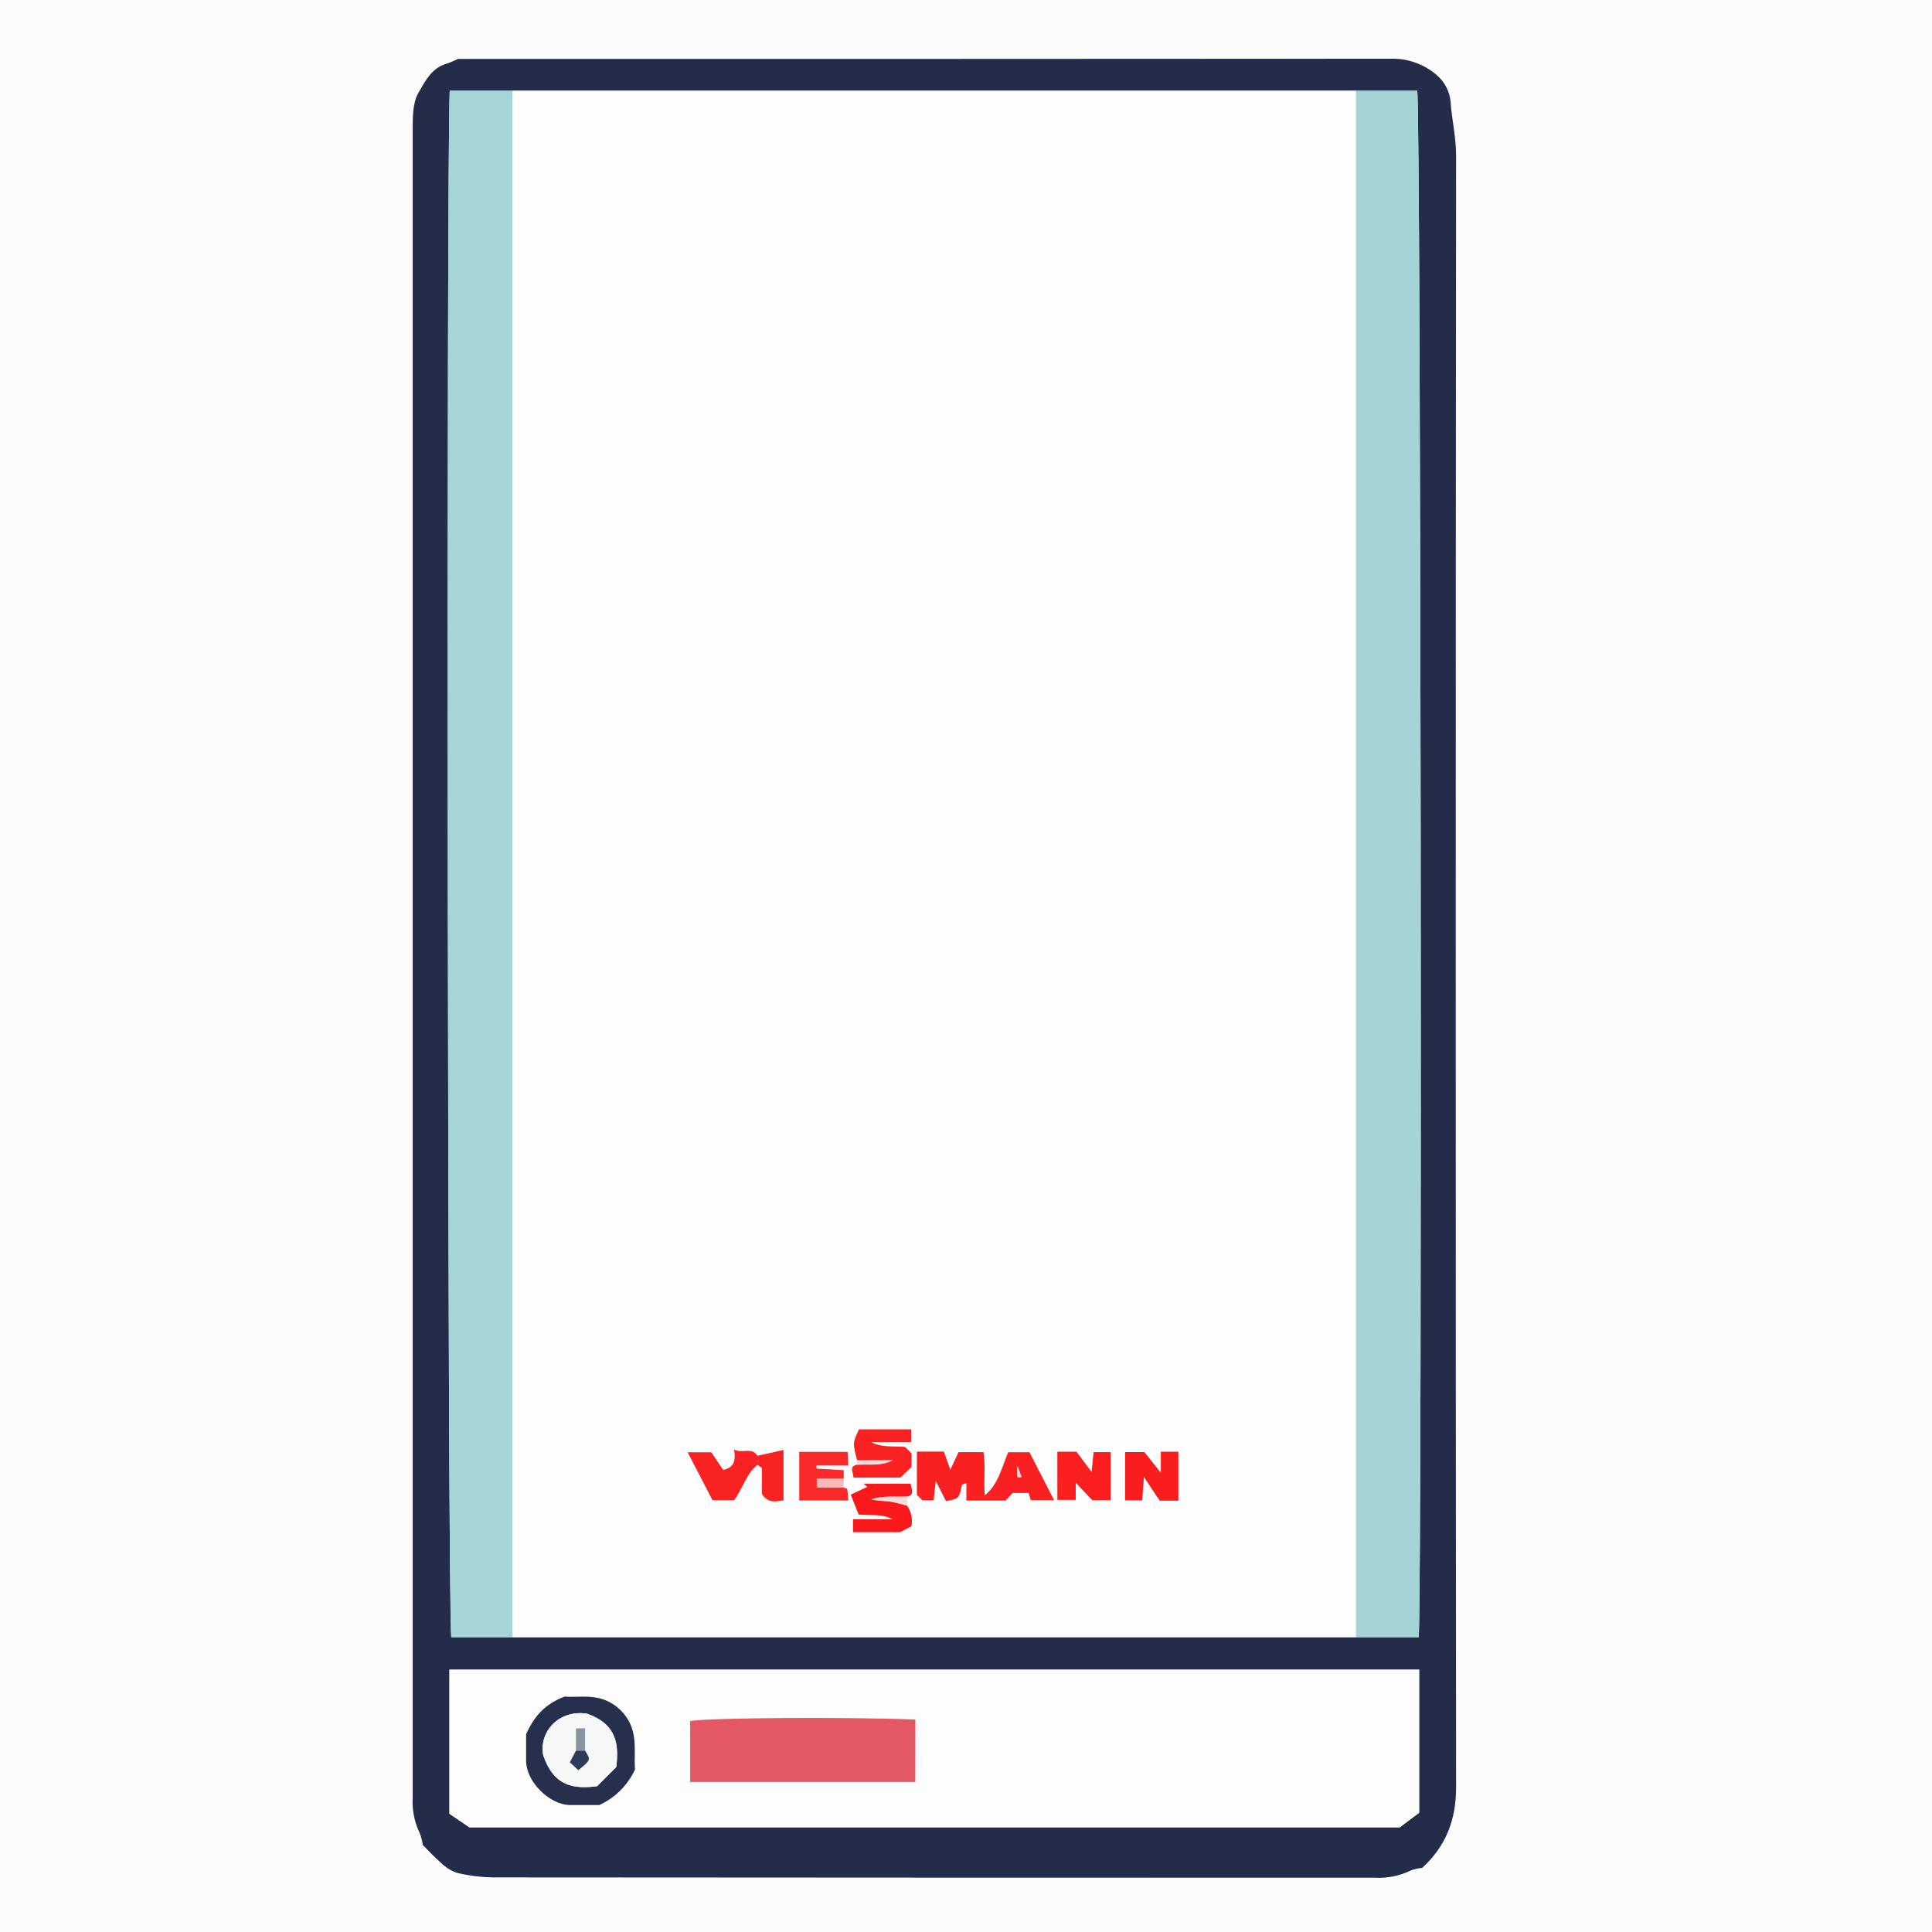
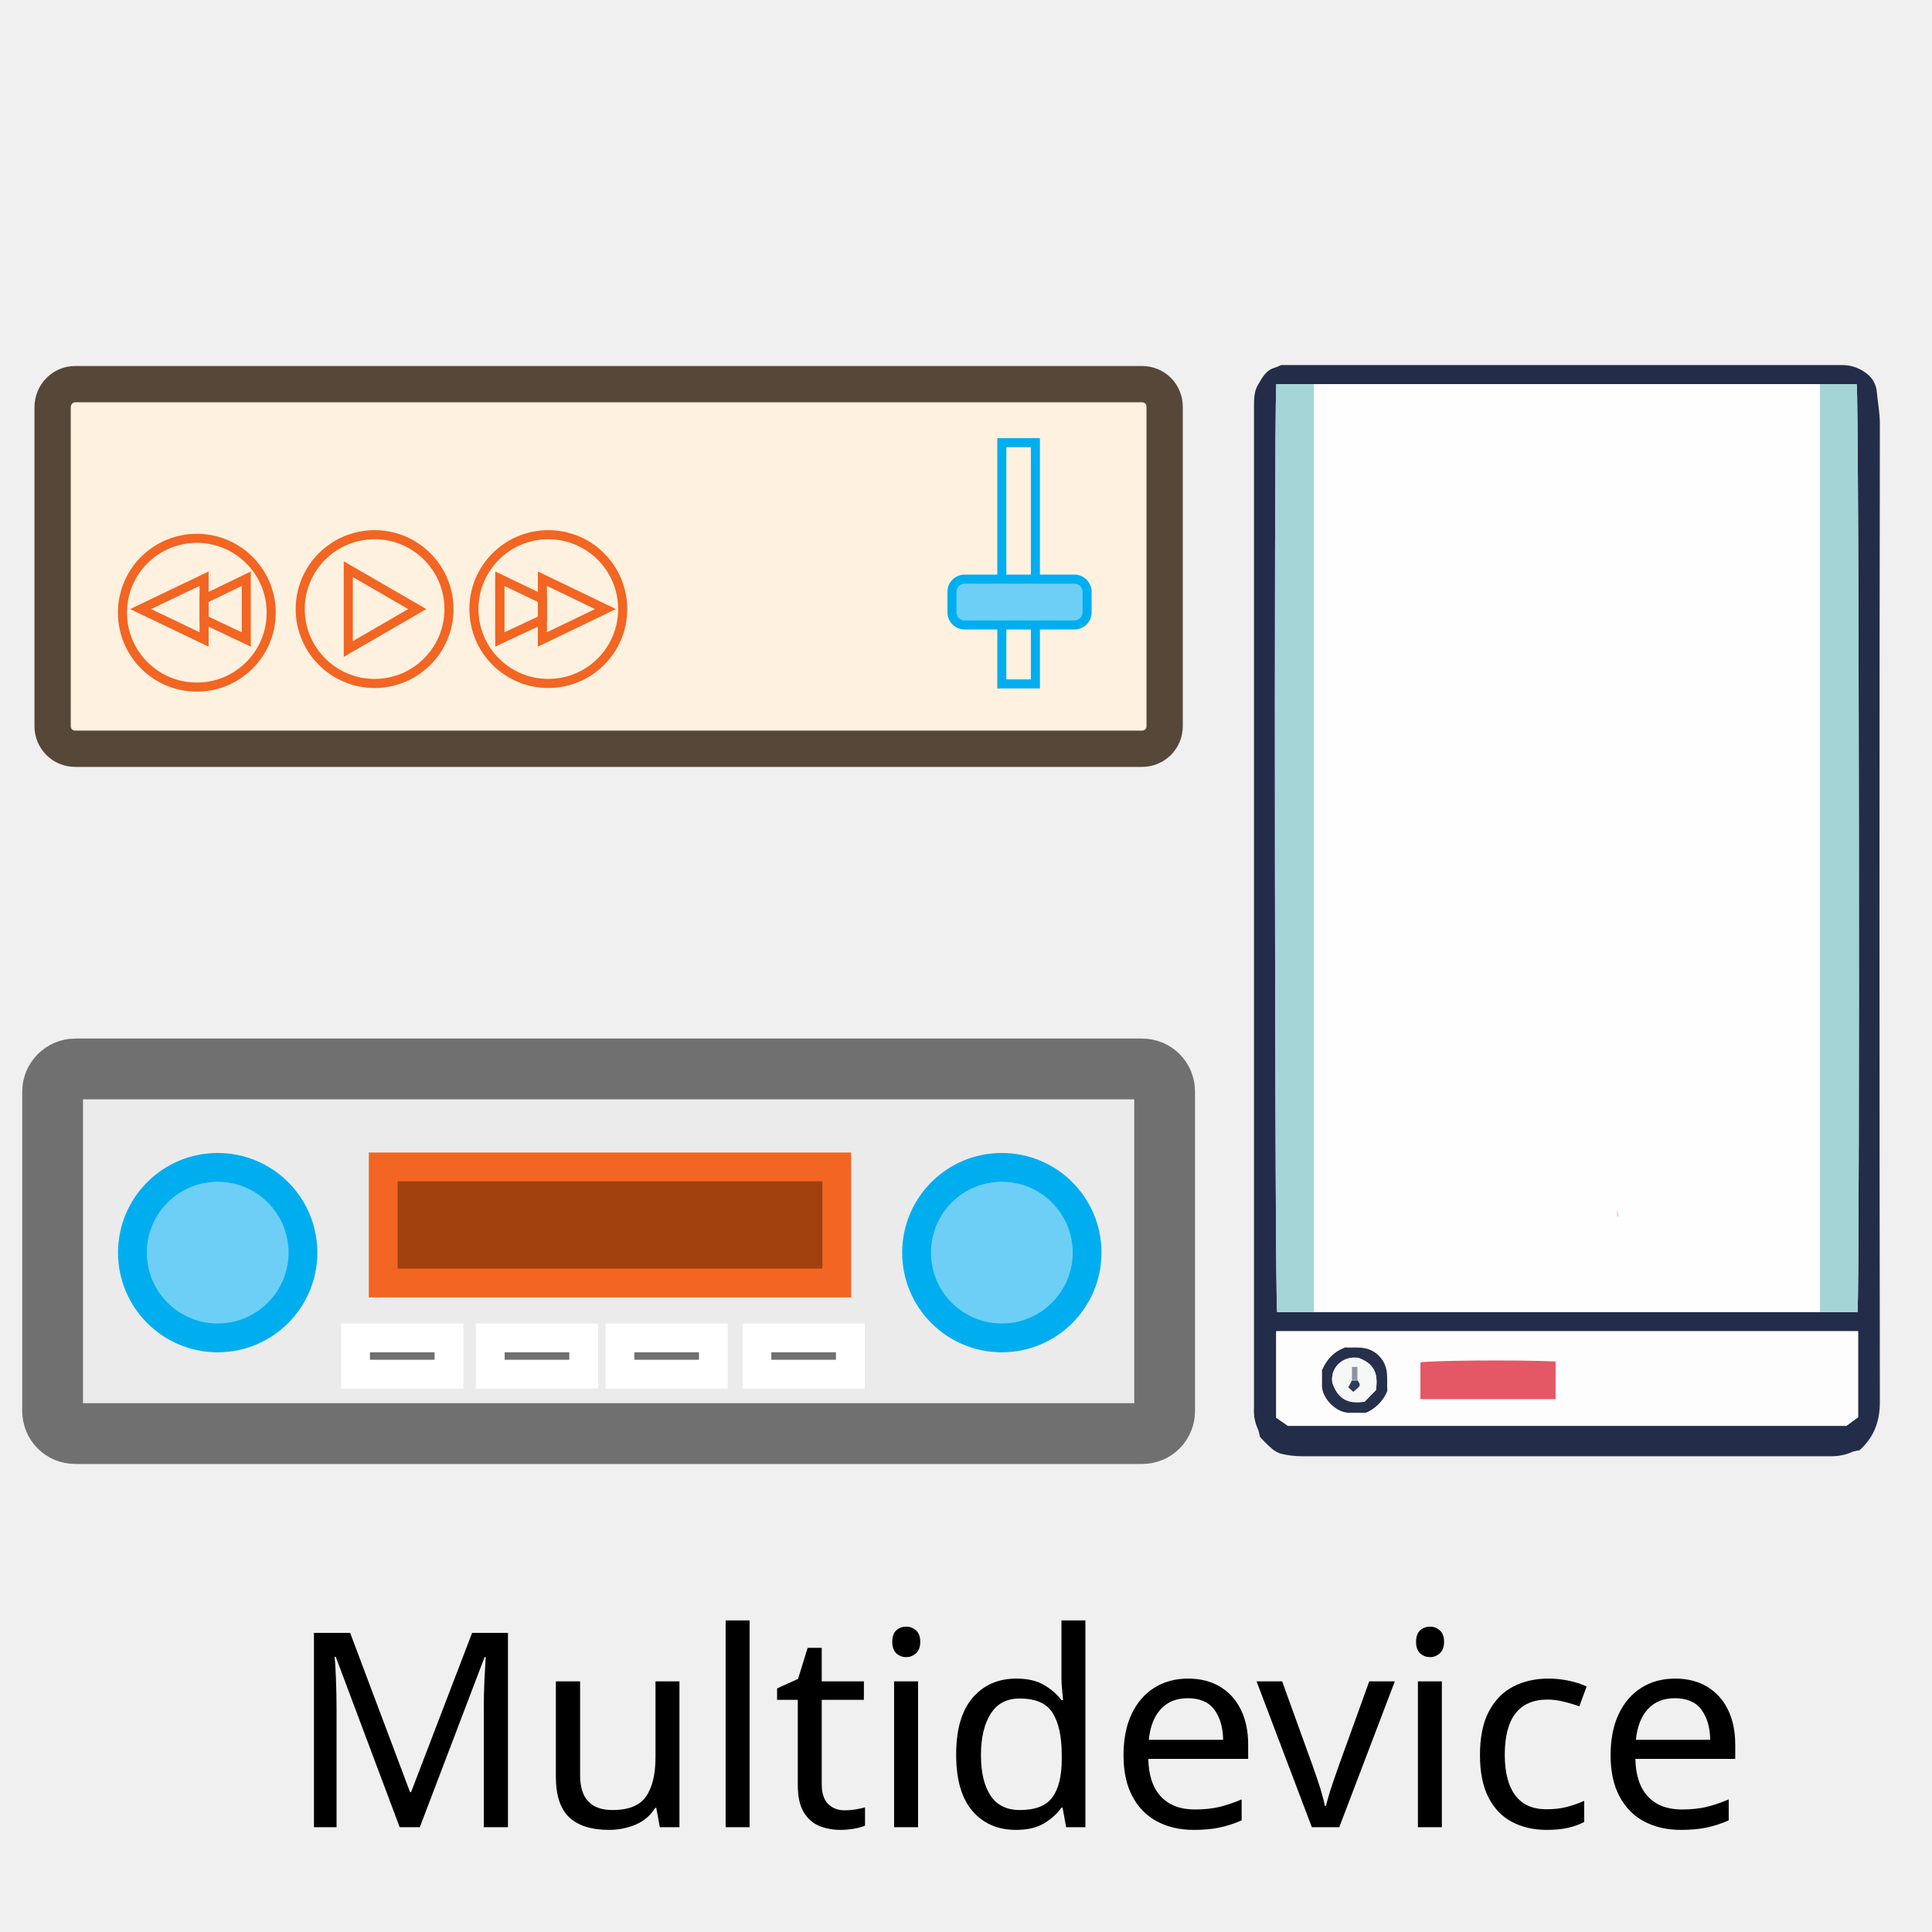
- <svg xmlns="http://www.w3.org/2000/svg" viewBox="0 0 426 426">
-   <defs>
-     <style>.cls-1{fill:#fcfcfc;}.cls-2{fill:#232d49;}.cls-3{fill:#fefefe;}.cls-4{fill:#fdfdfd;}.cls-5{fill:#a4d4d6;}.cls-6{fill:#a6d5d7;}.cls-7{fill:#fa2021;}.cls-8{fill:#fa2122;}.cls-9{fill:#f9191a;}.cls-10{fill:#fa1e1f;}.cls-11{fill:#fa1d1e;}.cls-12{fill:#f92222;}.cls-13{fill:#fa2a2b;}.cls-14{fill:#fa2324;}.cls-15{fill:#fcb9b8;}.cls-16{fill:#fcdcdb;}.cls-17{fill:#fdd7d6;}.cls-18{fill:#e45765;}.cls-19{fill:#262f4b;}.cls-20{fill:#fdcdce;}.cls-21{fill:#f6f7f7;}.cls-22{fill:#2e3b59;}.cls-23{fill:#8b93a3;}</style>
-   </defs>
-   <g id="Ebene_2" data-name="Ebene 2">
-     <g id="Ebene_1-2" data-name="Ebene 1">
-       <path class="cls-1" d="M427,427H1V1H427ZM102,14c-1.22.5-1.9.86-2.64,1.07-3.27,1-4.72,4-6.12,6.42C92.06,23.68,92,26.74,92,29.42Q92,213.36,92,397.3a15.91,15.91,0,0,0,1.62,7.84,10.91,10.91,0,0,1,.68,2.63c1.35,1.35,2.58,2.74,4,3.92a9.34,9.34,0,0,0,3.55,2.23,36.65,36.65,0,0,0,8.06,1q97.22.08,194.43.07a16,16,0,0,0,7.84-1.61,10,10,0,0,1,2.49-.56c5.09-4.64,7.48-10.38,7.47-17.7q-.2-179.94,0-359.88c0-4.11-1-8-1.24-12.07a8.79,8.79,0,0,0-3-5.63,14.8,14.8,0,0,0-9.47-3.63C239.42,14,170.45,14,102,14Z" transform="translate(-1 -1)" />
-       <path class="cls-2" d="M102,14c68.4,0,137.37,0,206.35-.05a14.8,14.8,0,0,1,9.47,3.63,8.79,8.79,0,0,1,3,5.63c.27,4,1.24,8,1.24,12.07q-.16,179.94,0,359.88c0,7.32-2.38,13.05-7.47,17.7a10,10,0,0,0-2.49.56,16,16,0,0,1-7.84,1.61q-97.22,0-194.43-.07a36.65,36.65,0,0,1-8.06-1,9.34,9.34,0,0,1-3.55-2.23c-1.39-1.18-2.62-2.56-4-3.92a10.91,10.91,0,0,0-.68-2.63A15.91,15.91,0,0,1,92,397.3Q92,213.36,92,29.42c0-2.68,0-5.75,1.25-7.93C94.69,19,96.14,16,99.41,15.07,100.14,14.86,100.83,14.5,102,14Zm12,7H100.16c-.77,19.93-.44,336.4.34,341H313.84c.77-19.92.44-336.4-.34-341H114ZM313.92,369.15H100.1v31.74l4.4,3H309.64l4.28-3.22Z" transform="translate(-1 -1)" />
-       <path class="cls-3" d="M300,362H114V21H300ZM187,327v-1.86l-6-.34v-.69h7l-.14-3H177.23v10.71H188a24,24,0,0,0-.23-2.49c0-.16-.53-.24-.81-.36Zm-19-3c.33.26.94.51,1,.78.08,2,0,3.91,0,5.64,1.39,2.13,3.13,1.67,4.76,1.38V320.71L168,322c-1.27-2-3.15-.42-5.14-1.37.43,2.48-.06,4-2.43,4.47l-2.58-3.87h-5.22l5.48,10.56h4.77C164.79,329.16,165.54,326,168,324Zm33,9v-2c1.86-.43.86-1.71.8-2.85H191.45l.78.7-3.64,1.7,1.73,4.38c2.59.27,5.13-.21,7.57,1.06h-8.8v2.86h10.35l2.51-1.29A5.8,5.8,0,0,0,201,333Zm-11-9c-1.86.43-.86,1.71-.8,2.85h10.33l2.46-2.32v-3l-1.42-1.42c-2.48-.26-5,.22-7.46-1.05h8.8v-2.86h-11.5c-1.37,3-1.37,3-.41,6.84Zm43.42,7.79L228,321.2h-4.7c-1.48,3.47-2.19,7.06-5.17,9.52-.33-3.27.18-6.54-.28-9.55h-5.5l-1.82,3.89-1.43-4h-5.93v9.53l1.2,1.2h2.49l.46-4.3,2.26,4.48c2.89-.56,2.88-.56,3.5-3.55,0-.14.43-.2,1-.44v3.83h8.65l1.55-1.68h3.53l.45,1.6Zm.73-.06h4v-3.8l3.65,3.87h4.06V321.2h-3.76l-.44,4.39-3.34-4.48h-4.21Zm14.93.1h3.78l.36-5.18c.86,1.31,1.45,2.23,2.06,3.13s1.29,1.89,1.45,2.12h4.09V321.1H257v4.64l-3.63-4.56h-4.25Z" transform="translate(-1 -1)" />
-       <path class="cls-4" d="M313.92,369.15v31.57l-4.28,3.22H104.5l-4.4-3V369.15Zm-111.1,24.77V380.15c-15.77-.61-45.6-.38-49.65.33v13.44ZM133.15,399a15.92,15.92,0,0,0,7.85-7.85c-.32-4.3,1-9.09-3.32-13.21-4.13-3.94-8.73-2.54-12.19-2.87-4.33,1.67-6.66,4.24-8.49,8.3,0,1.38,0,3.7,0,6,.09,4.51,5.12,9.52,9.64,9.61C129,399,131.28,399,133.15,399Z" transform="translate(-1 -1)" />
-       <path class="cls-5" d="M300,362V21h13.5c.78,4.6,1.11,321.08.34,341Z" transform="translate(-1 -1)" />
-       <path class="cls-6" d="M114,21V362H100.5c-.78-4.6-1.11-321.07-.34-341Z" transform="translate(-1 -1)" />
-       <path class="cls-7" d="M233.42,331.79h-5.15l-.45-1.6h-3.53l-1.55,1.68h-8.65V328c-.6.25-1,.31-1,.44-.62,3-.61,3-3.5,3.55l-2.26-4.48-.46,4.3h-2.49l-1.2-1.2v-9.53h5.93l1.43,4,1.82-3.89h5.5c.47,3,0,6.28.28,9.55,3-2.46,3.7-6.05,5.17-9.52H228Zm-8.05-7.56c-.16,2.71-.16,2.71.88,2.46Z" transform="translate(-1 -1)" />
-       <path class="cls-8" d="M190,323c-1-3.83-1-3.83.41-6.84h11.5V319h-8.8c2.44,1.27,5,.79,7.46,1.05l1.42,1.42v3l-2.46,2.32H189.2c-.06-1.15-1.06-2.42.8-2.85,2.61-.18,5.29.35,7.84-1Z" transform="translate(-1 -1)" />
-       <path class="cls-9" d="M201,333a5.8,5.8,0,0,1,.95,4.55l-2.51,1.29H189.09V336h8.8c-2.44-1.27-5-.79-7.57-1.06l-1.73-4.38,3.64-1.7-.78-.7H201.8c.06,1.15,1.06,2.42-.8,2.85-2.62.14-5.29-.29-7.89.63a24.76,24.76,0,0,0,3.84.4A37.19,37.19,0,0,1,201,333Z" transform="translate(-1 -1)" />
-       <path class="cls-10" d="M234.15,331.72V321.1h4.21l3.34,4.48.44-4.39h3.76v10.6h-4.06l-3.65-3.87v3.8Z" transform="translate(-1 -1)" />
-       <path class="cls-11" d="M249.08,331.83V321.18h4.25l3.63,4.56V321.1h3.86v10.79h-4.09c-.16-.23-.81-1.17-1.45-2.12s-1.19-1.81-2.06-3.13l-.36,5.18Z" transform="translate(-1 -1)" />
-       <path class="cls-12" d="M168,324c-2.46,2-3.21,5.16-5.12,7.79h-4.77l-5.48-10.56h5.22l2.58,3.87c2.37-.42,2.86-2,2.43-4.47,2,.95,3.87-.64,5.14,1.37Z" transform="translate(-1 -1)" />
-       <path class="cls-13" d="M187,329c.28.12.78.19.81.36a24,24,0,0,1,.23,2.49H177.23V321.14H187.9l.14,3h-7v.69l6,.34V327h-5.91v2Z" transform="translate(-1 -1)" />
-       <path class="cls-14" d="M168,324v-2l5.76-1.29v11.09c-1.62.29-3.36.75-4.76-1.38,0-1.73,0-3.69,0-5.64C168.94,324.51,168.33,324.26,168,324Z" transform="translate(-1 -1)" />
-       <path class="cls-15" d="M187,329h-5.91v-2H187Z" transform="translate(-1 -1)" />
-       <path class="cls-16" d="M201,333a37.19,37.19,0,0,0-4-1,24.76,24.76,0,0,1-3.84-.4c2.59-.92,5.26-.49,7.89-.63Z" transform="translate(-1 -1)" />
-       <path class="cls-17" d="M190,323h7.84c-2.55,1.35-5.23.82-7.84,1Z" transform="translate(-1 -1)" />
-       <path class="cls-18" d="M202.82,393.92H153.18V380.49c4-.72,33.88-.94,49.65-.33Z" transform="translate(-1 -1)" />
-       <path class="cls-19" d="M133.15,399c-1.87,0-4.18,0-6.5,0-4.53-.09-9.55-5.1-9.64-9.61,0-2.32,0-4.64,0-6,1.83-4.06,4.16-6.64,8.49-8.3,3.46.33,8.06-1.06,12.19,2.87,4.32,4.12,3,8.91,3.32,13.21A15.92,15.92,0,0,1,133.15,399Zm3.74-8.38c.61-5,.09-9.42-6.4-11.75-6.24-1-10.67,4-9.71,9.16,2.42,7.07,6.93,7.43,11.87,6.83Z" transform="translate(-1 -1)" />
-       <path class="cls-20" d="M225.37,324.22l.88,2.46C225.21,326.94,225.21,326.94,225.37,324.22Z" transform="translate(-1 -1)" />
-       <path class="cls-21" d="M136.88,390.62l-4.24,4.24c-4.94.6-9.45.24-11.87-6.83-1-5.17,3.47-10.15,9.71-9.16C137,381.2,137.49,385.65,136.88,390.62ZM130,387v-4.91h-2c0,1.68,0,3.3,0,4.91l-1.35,2.58,1.86,1.74C131.29,389.06,131.29,389.06,130,387Z" transform="translate(-1 -1)" />
-       <path class="cls-22" d="M130,387c1.29,2.06,1.29,2.06-1.49,4.32l-1.86-1.74L128,387Z" transform="translate(-1 -1)" />
-       <path class="cls-23" d="M130,387h-2v-4.91h2Z" transform="translate(-1 -1)" />
+ <svg xmlns="http://www.w3.org/2000/svg" version="1.1" id="Layer_1" x="0px" y="0px" viewBox="0 0 426 426" style="enable-background:new 0 0 426 426;" xml:space="preserve">
+   <style type="text/css">
+ 	.st0{fill:#EBEBEB;stroke:#707070;stroke-width:13.4;}
+ 	.st1{fill:#6DCFF6;stroke:#00AEEF;stroke-width:6.35;}
+ 	.st2{fill:#A0410D;stroke:#F26522;stroke-width:6.35;}
+ 	.st3{fill:#707070;stroke:#FFFFFF;stroke-width:6.35;}
+ 	.st4{fill:#FFF1DF;stroke:#574739;stroke-width:8;}
+ 	.st5{fill:none;stroke:#F26522;stroke-width:2;}
+ 	.st6{fill:none;stroke:#00AEEF;stroke-width:2;}
+ 	.st7{fill:#6DCFF6;}
+ 	.st8{fill:#232D49;}
+ 	.st9{fill:#FEFEFE;}
+ 	.st10{fill:#FDFDFD;}
+ 	.st11{fill:#A4D4D6;}
+ 	.st12{fill:#A6D5D7;}
+ 	.st13{fill:#E45765;}
+ 	.st14{fill:#262F4B;}
+ 	.st15{fill:#FDCDCE;}
+ 	.st16{fill:#F6F7F7;}
+ 	.st17{fill:#2E3B59;}
+ 	.st18{fill:#8B93A3;}
+ 	.st19{font-family:'MuktaMahee-SemiBold';}
+ 	.st20{font-size:60px;}
+ </style>
+   <g id="AV_x5F_Device">
+     <path id="Rounded_Rectangle_1" class="st0" d="M16.6,235.7h235.2c2.8,0,5,2.2,5,5v70.4c0,2.8-2.2,5-5,5H16.6c-2.8,0-5-2.2-5-5   v-70.4C11.6,238,13.8,235.7,16.6,235.7z" />
+     <circle class="st1" cx="48" cy="276.2" r="18.8" />
+     <circle id="Ellipse_1_copy" class="st1" cx="220.9" cy="276.2" r="18.8" />
+     <rect x="84.5" y="257.3" class="st2" width="100" height="25.6" />
+     <rect x="78.4" y="295" class="st3" width="20.6" height="8" />
+     <rect id="Rectangle_2_copy" x="108.1" y="295" class="st3" width="20.6" height="8" />
+     <rect id="Rectangle_2_copy_2" x="136.7" y="295" class="st3" width="20.6" height="8" />
+     <rect id="Rectangle_2_copy_3" x="166.9" y="295" class="st3" width="20.6" height="8" />
+   </g>
+   <g id="Player">
+     <path id="Rounded_Rectangle_1_00000124863460574047768320000008249764423171749781_" class="st4" d="M16.6,84.7h235.2   c2.8,0,5,2.2,5,5v70.4c0,2.8-2.2,5-5,5H16.6c-2.8,0-5-2.2-5-5V89.8C11.6,87,13.8,84.7,16.6,84.7z" />
+     <g>
+       <circle class="st5" cx="82.6" cy="134.3" r="16.4" />
+       <polygon class="st5" points="92,134.3 76.8,125.5 76.8,143.1   " />
+     </g>
+     <g>
+       <circle class="st5" cx="120.9" cy="134.3" r="16.4" />
+       <line class="st5" x1="110.2" y1="127.6" x2="110.2" y2="141" />
+       <polygon class="st5" points="133.5,134.3 119.6,127.6 119.6,141   " />
+       <polygon class="st5" points="119.6,132.1 119.6,136.6 110.2,141 110.2,127.6   " />
+     </g>
+     <g>
+       <circle class="st5" cx="43.4" cy="135.1" r="16.4" />
+       <polygon class="st5" points="31,134.3 45,141 45,127.6   " />
+       <polygon class="st5" points="45,136.6 45,132.1 54.3,127.6 54.3,141   " />
+     </g>
+     <rect x="220.9" y="97.6" class="st6" width="7.4" height="53.2" />
+     <g>
+       <path class="st7" d="M209.9,130.5c0-1.6,1.3-2.8,2.8-2.8h24.2c1.6,0,2.8,1.3,2.8,2.8v4.5c0,1.6-1.3,2.8-2.8,2.8h-24.2    c-1.6,0-2.8-1.3-2.8-2.8V130.5z" />
+       <path class="st6" d="M209.9,130.5c0-1.6,1.3-2.8,2.8-2.8h24.2c1.6,0,2.8,1.3,2.8,2.8v4.5c0,1.6-1.3,2.8-2.8,2.8h-24.2    c-1.6,0-2.8-1.3-2.8-2.8V130.5z" />
    </g>
  </g>
+   <g id="Heizung">
+     <path class="st8" d="M282.5,80.5c41,0,82.4,0,123.8,0c2.1,0,4.1,0.8,5.7,2.2c1,0.9,1.6,2.1,1.8,3.4c0.2,2.4,0.7,4.8,0.7,7.2   c-0.1,72-0.1,144,0,215.9c0,4.4-1.4,7.8-4.5,10.6c-0.5,0-1,0.2-1.5,0.3c-1.5,0.7-3.1,1-4.7,1c-38.9,0-77.8,0-116.7,0   c-1.6,0-3.3-0.2-4.8-0.6c-0.8-0.3-1.5-0.7-2.1-1.3c-0.8-0.7-1.6-1.5-2.4-2.4c-0.1-0.5-0.2-1.1-0.4-1.6c-0.7-1.5-1-3.1-0.9-4.7   c0-73.6,0-147.2,0-220.7c0-1.6,0-3.4,0.8-4.8c0.9-1.5,1.7-3.3,3.7-3.9C281.4,81,281.8,80.8,282.5,80.5z M289.7,84.7h-8.3   c-0.5,12-0.3,201.8,0.2,204.6h128c0.5-12,0.3-201.8-0.2-204.6H289.7z M409.7,293.6H281.4v19l2.6,1.8h123.1l2.6-1.9V293.6z" />
+     <path class="st9" d="M401.3,289.3H289.7V84.7h111.6V289.3z" />
+     <path class="st10" d="M409.7,293.6v18.9l-2.6,1.9H284l-2.6-1.8v-19.1H409.7z M343,308.5v-8.3c-9.5-0.4-27.4-0.2-29.8,0.2v8.1H343z    M301.2,311.5c2.1-1,3.8-2.6,4.7-4.7c-0.2-2.6,0.6-5.5-2-7.9c-2.5-2.4-5.2-1.5-7.3-1.7c-2.6,1-4,2.5-5.1,5c0,0.8,0,2.2,0,3.6   c0.1,2.7,3.1,5.7,5.8,5.8C298.7,311.5,300.1,311.5,301.2,311.5z" />
+     <path class="st11" d="M401.3,289.3V84.7h8.1c0.5,2.8,0.7,192.6,0.2,204.6H401.3z" />
+     <path class="st12" d="M289.7,84.7v204.6h-8.1c-0.5-2.8-0.7-192.6-0.2-204.6H289.7z" />
+     <path class="st13" d="M343,308.5h-29.8v-8.1c2.4-0.4,20.3-0.6,29.8-0.2L343,308.5z" />
+     <path class="st14" d="M301.2,311.5c-1.1,0-2.5,0-3.9,0c-2.7-0.1-5.7-3.1-5.8-5.8c0-1.4,0-2.8,0-3.6c1.1-2.4,2.5-4,5.1-5   c2.1,0.2,4.8-0.6,7.3,1.7c2.6,2.5,1.8,5.3,2,7.9C305,308.9,303.3,310.6,301.2,311.5z M303.4,306.5c0.4-3,0.1-5.7-3.8-7   c-3.7-0.6-6.4,2.4-5.8,5.5c1.5,4.2,4.2,4.5,7.1,4.1L303.4,306.5z" />
+     <path class="st15" d="M356.5,266.7l0.5,1.5C356.4,268.3,356.4,268.3,356.5,266.7z" />
+     <path class="st16" d="M303.4,306.5l-2.5,2.5c-3,0.4-5.7,0.1-7.1-4.1c-0.6-3.1,2.1-6.1,5.8-5.5C303.5,300.9,303.8,303.5,303.4,306.5   z M299.3,304.3v-2.9h-1.2c0,1,0,2,0,2.9l-0.8,1.5l1.1,1C300.1,305.6,300.1,305.6,299.3,304.3z" />
+     <path class="st17" d="M299.3,304.3c0.8,1.2,0.8,1.2-0.9,2.6l-1.1-1l0.8-1.5H299.3z" />
+     <path class="st18" d="M299.3,304.3h-1.2v-2.9h1.2V304.3z" />
+   </g>
+   <text transform="matrix(1 0 0 1 63.4111 402.8902)" class="st19 st20">Multidevice</text>
</svg>
